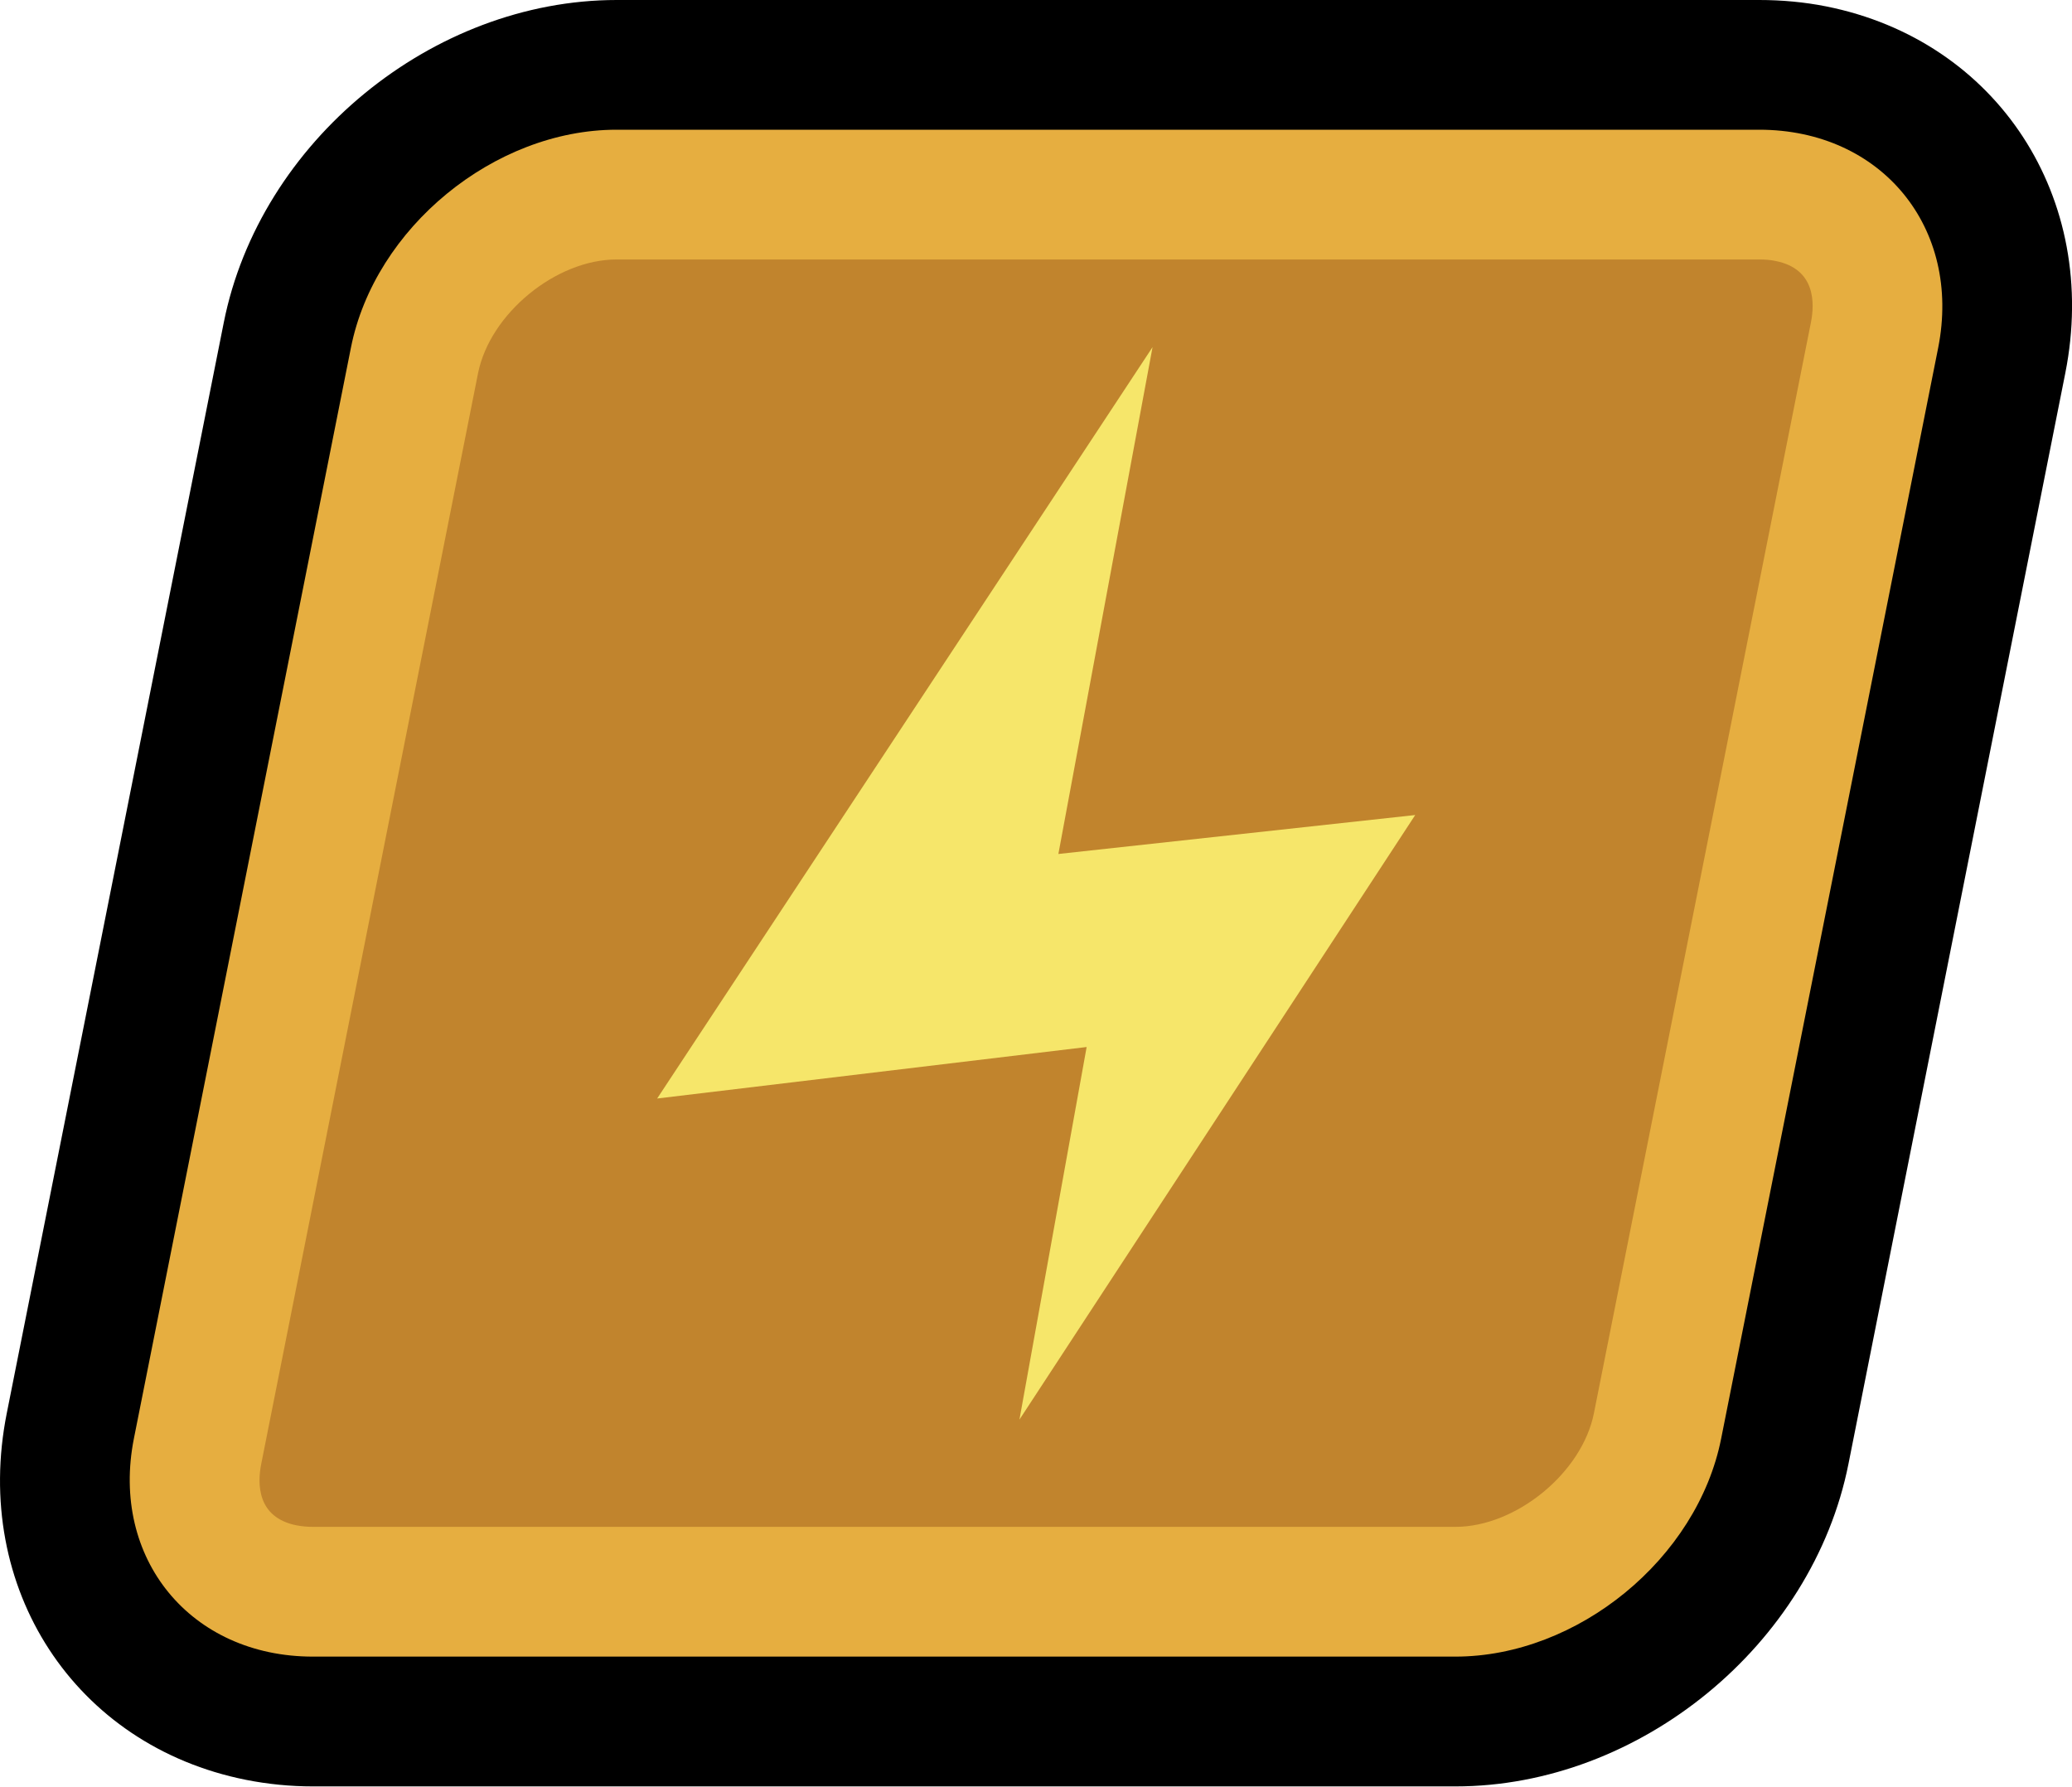
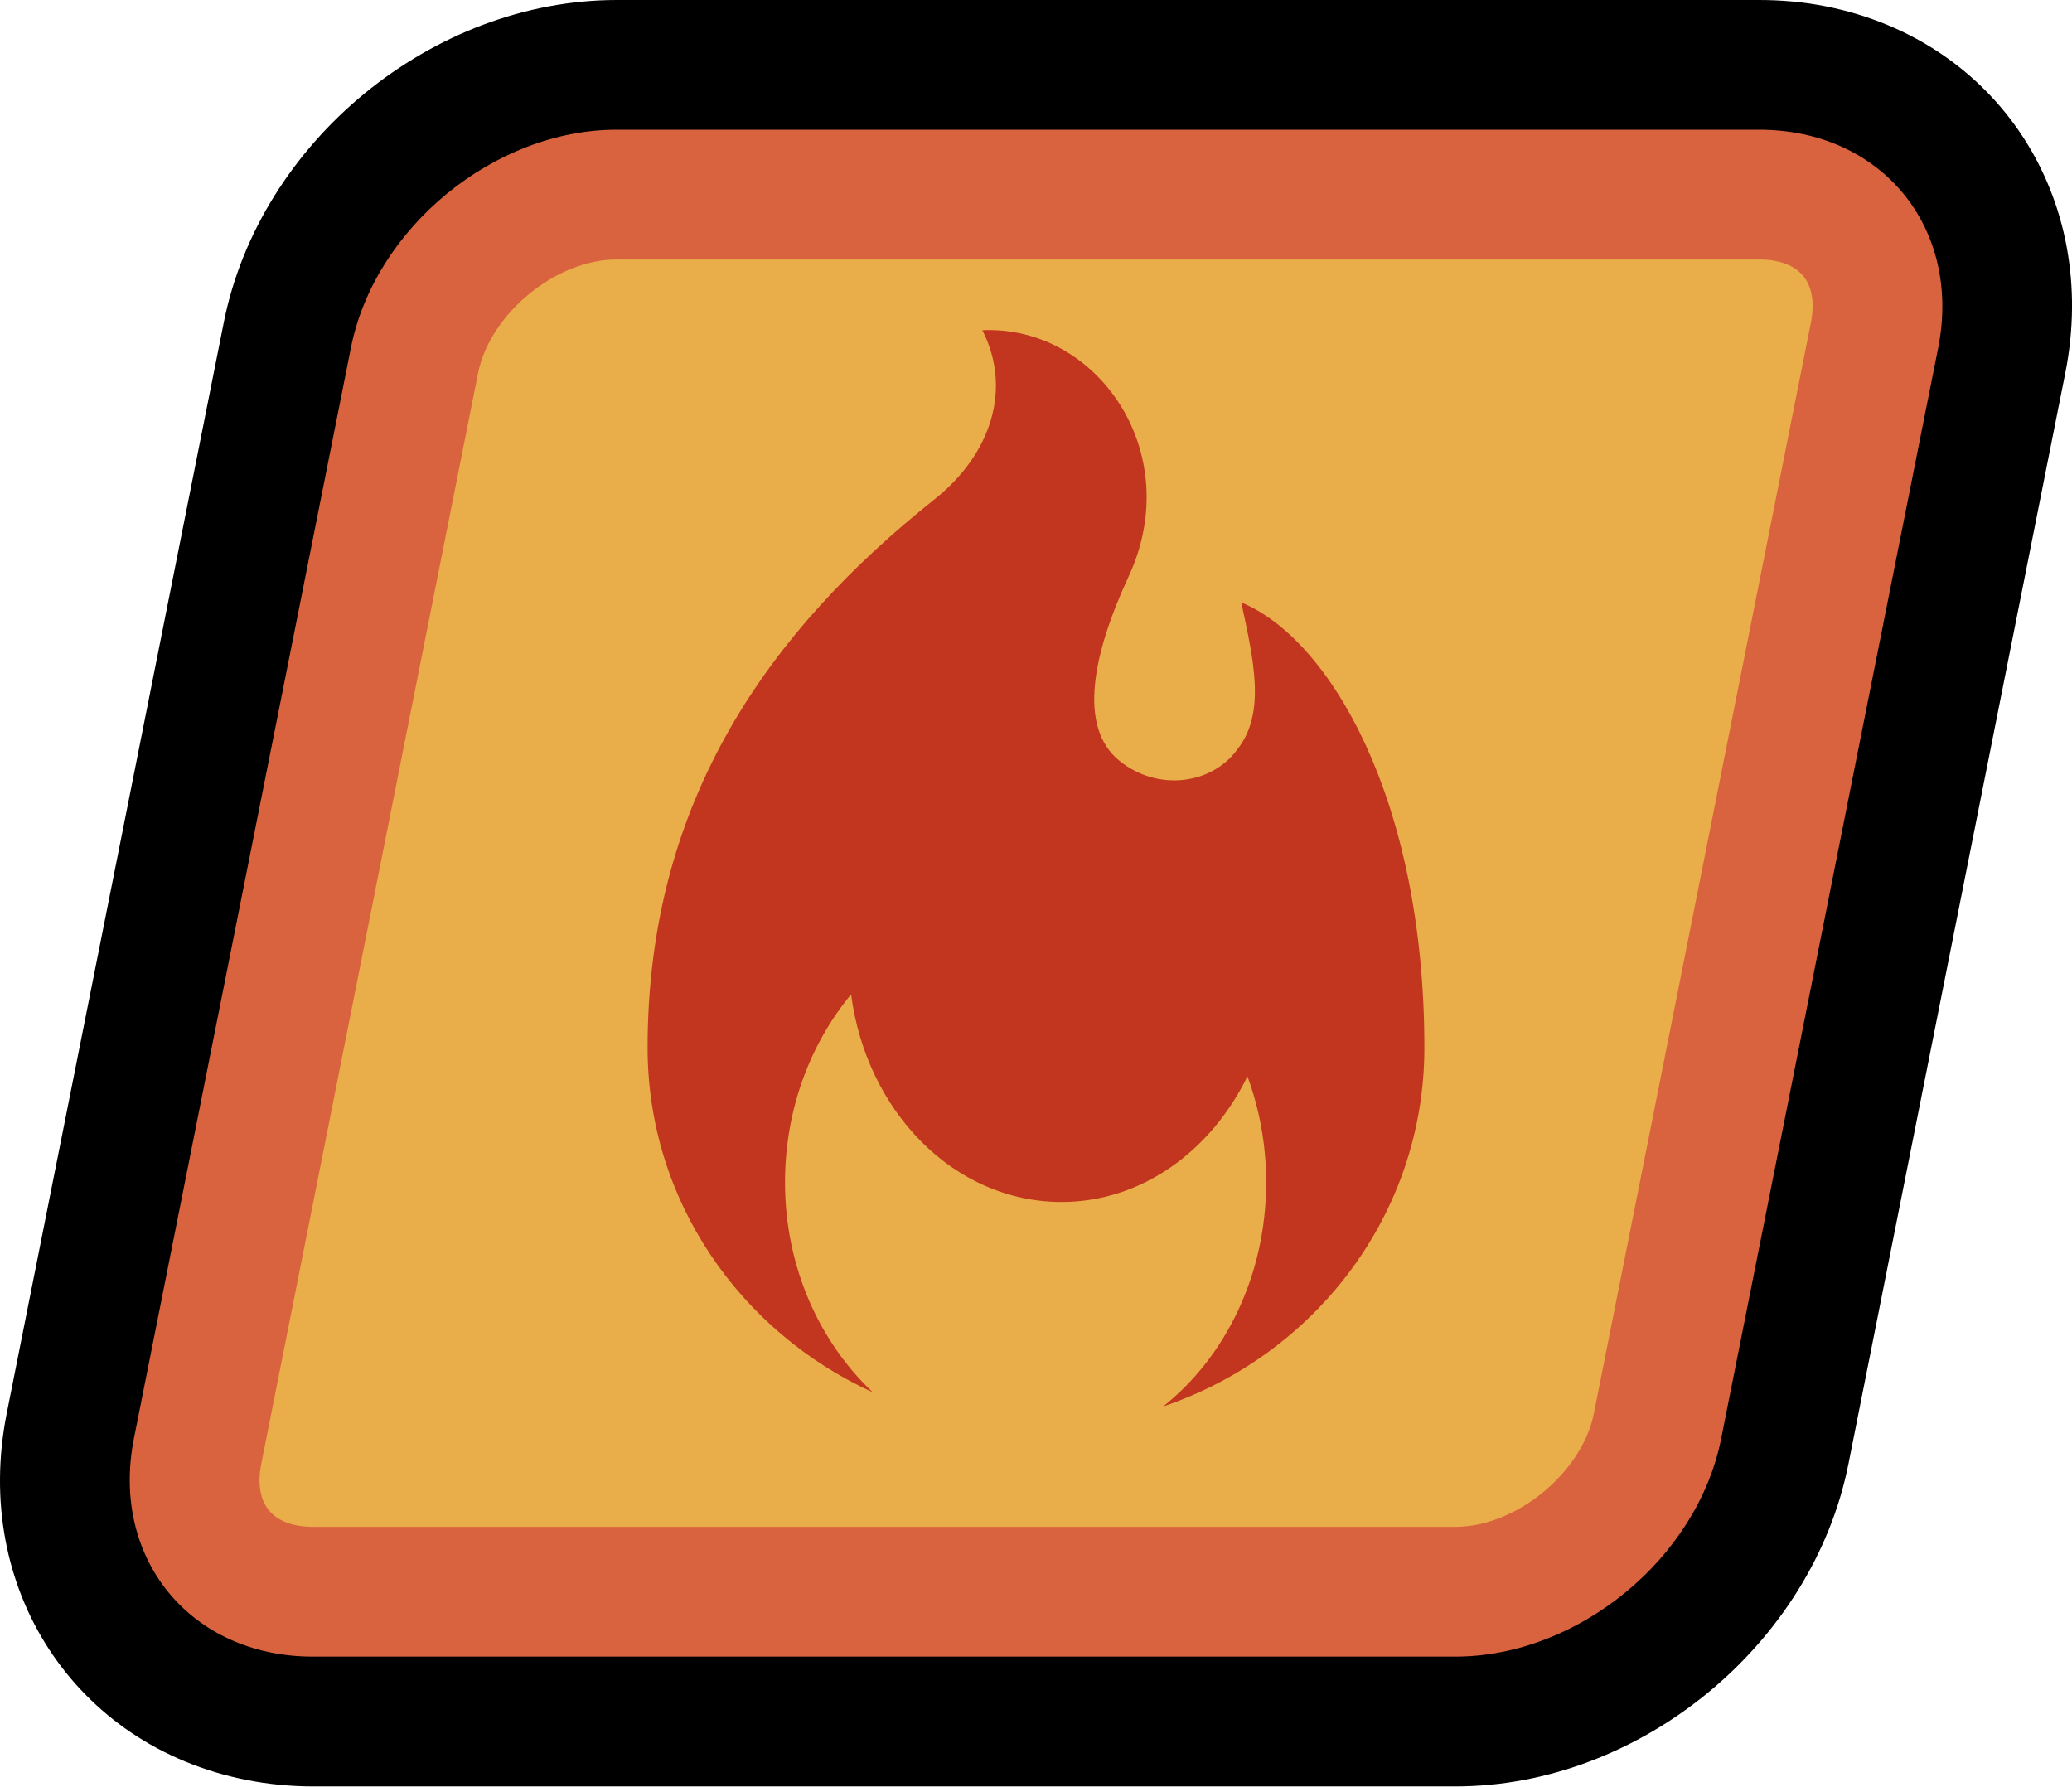
<svg xmlns="http://www.w3.org/2000/svg" version="1.1" id="svg1" width="100%" height="100%" viewBox="0 0 14.756 12.721">
  <defs id="defs1">
  </defs>
-   <g id="g1" transform="translate(-310.6293,-80.4456)">
-     <path id="path815" d="m 0,0 c -0.915,0.182 -1.464,1.024 -1.278,1.958 l 1.159,5.825 C 0.073,8.749 0.995,9.506 1.98,9.506 H 8.082 C 8.203,9.506 8.323,9.495 8.439,9.472 9.354,9.29 9.903,8.448 9.717,7.513 L 8.559,1.688 C 8.367,0.722 7.445,-0.035 6.46,-0.035 H 0.357 C 0.236,-0.035 0.116,-0.023 0,0" style="fill:#000000;fill-opacity:1;fill-rule:nonzero;stroke:none" transform="matrix(1.333333,0,0,-1.333333,312.3815,93.12027)" />
-     <path id="path816" d="m 0,0 c -0.127,-0.641 -0.766,-1.165 -1.42,-1.165 h -6.102 c -0.653,0 -1.083,0.524 -0.956,1.165 l 1.159,5.825 C -7.192,6.466 -6.553,6.99 -5.9,6.99 h 6.103 c 0.653,0 1.083,-0.524 0.956,-1.165 z" style="fill:#e6ae40;fill-opacity:1;fill-rule:nonzero;stroke:none" transform="matrix(1.333333,0,0,-1.333333,322.8869,90.68933)" />
-     <path id="path817" d="m 0,0 c -0.213,0.042 -0.21,0.224 -0.189,0.329 l 1.158,5.825 c 0.064,0.318 0.416,0.607 0.74,0.607 H 7.811 C 7.842,6.761 7.872,6.759 7.899,6.753 8.112,6.711 8.109,6.529 8.088,6.424 L 6.929,0.599 C 6.866,0.281 6.513,-0.008 6.189,-0.008 H 0.087 C 0.056,-0.008 0.027,-0.005 0,0" style="fill:#c1842d;fill-opacity:1;fill-rule:nonzero;stroke:none" transform="matrix(1.333333,0,0,-1.333333,312.7419,91.308)" />
-     <path id="path818" d="m 0,0 -1.906,-0.208 0.503,2.707 -2.646,-4.013 2.294,0.275 -0.359,-1.99 z" style="fill:#f6e66a;fill-opacity:1;fill-rule:nonzero;stroke:none" transform="matrix(1.333333,0,0,-1.333333,320.708,86.2496)" />
+   <g id="g1" transform="translate(-272.5134,-80.4456)">
+     <path id="path825" d="m 0,0 c -0.915,0.182 -1.464,1.024 -1.278,1.958 l 1.159,5.825 C 0.073,8.749 0.995,9.506 1.98,9.506 H 8.082 C 8.203,9.506 8.323,9.495 8.439,9.472 9.354,9.29 9.903,8.448 9.717,7.513 L 8.559,1.688 C 8.367,0.722 7.445,-0.035 6.46,-0.035 H 0.357 C 0.236,-0.035 0.116,-0.023 0,0" style="fill:#000000;fill-opacity:1;fill-rule:nonzero;stroke:none" transform="matrix(1.333333,0,0,-1.333333,274.2655,93.12027)" />
+     <path id="path826" d="m 0,0 c -0.127,-0.641 -0.766,-1.165 -1.42,-1.165 h -6.102 c -0.653,0 -1.083,0.524 -0.956,1.165 l 1.159,5.825 C -7.192,6.466 -6.553,6.99 -5.9,6.99 h 6.103 c 0.653,0 1.083,-0.524 0.956,-1.165 z" style="fill:#da633f;fill-opacity:1;fill-rule:nonzero;stroke:none" transform="matrix(1.333333,0,0,-1.333333,284.7711,90.68933)" />
+     <path id="path827" d="m 0,0 c -0.213,0.042 -0.21,0.224 -0.189,0.329 l 1.158,5.825 c 0.064,0.318 0.416,0.607 0.74,0.607 H 7.811 C 7.842,6.761 7.872,6.759 7.899,6.753 8.112,6.711 8.109,6.529 8.088,6.424 L 6.929,0.599 C 6.866,0.281 6.513,-0.008 6.189,-0.008 H 0.087 C 0.056,-0.008 0.027,-0.005 0,0" style="fill:#e9ad49;fill-opacity:1;fill-rule:nonzero;stroke:none" transform="matrix(1.333333,0,0,-1.333333,274.626,91.308)" />
+     <path id="path828" d="m 0,0 c 0.066,-0.307 0.132,-0.589 -0.019,-0.782 -0.133,-0.188 -0.423,-0.231 -0.63,-0.065 -0.228,0.182 -0.141,0.58 0.047,0.985 0.308,0.663 -0.167,1.344 -0.781,1.316 0.16,-0.313 0.047,-0.662 -0.254,-0.902 -0.875,-0.696 -1.534,-1.601 -1.534,-2.93 0,-0.815 0.493,-1.517 1.202,-1.84 -0.284,0.269 -0.468,0.669 -0.468,1.121 0,0.39 0.136,0.742 0.353,1.004 0.082,-0.627 0.551,-1.109 1.124,-1.109 0.429,0 0.798,0.273 0.993,0.671 0.064,-0.174 0.1,-0.365 0.1,-0.566 0,-0.496 -0.218,-0.933 -0.55,-1.197 0.812,0.275 1.395,1.028 1.395,1.916 C 0.978,-1.049 0.47,-0.193 0,0" style="fill:#c2351f;fill-opacity:1;fill-rule:nonzero;stroke:none" transform="matrix(1.333333,0,0,-1.333333,281.3533,84.73587)" />
  </g>
</svg>
